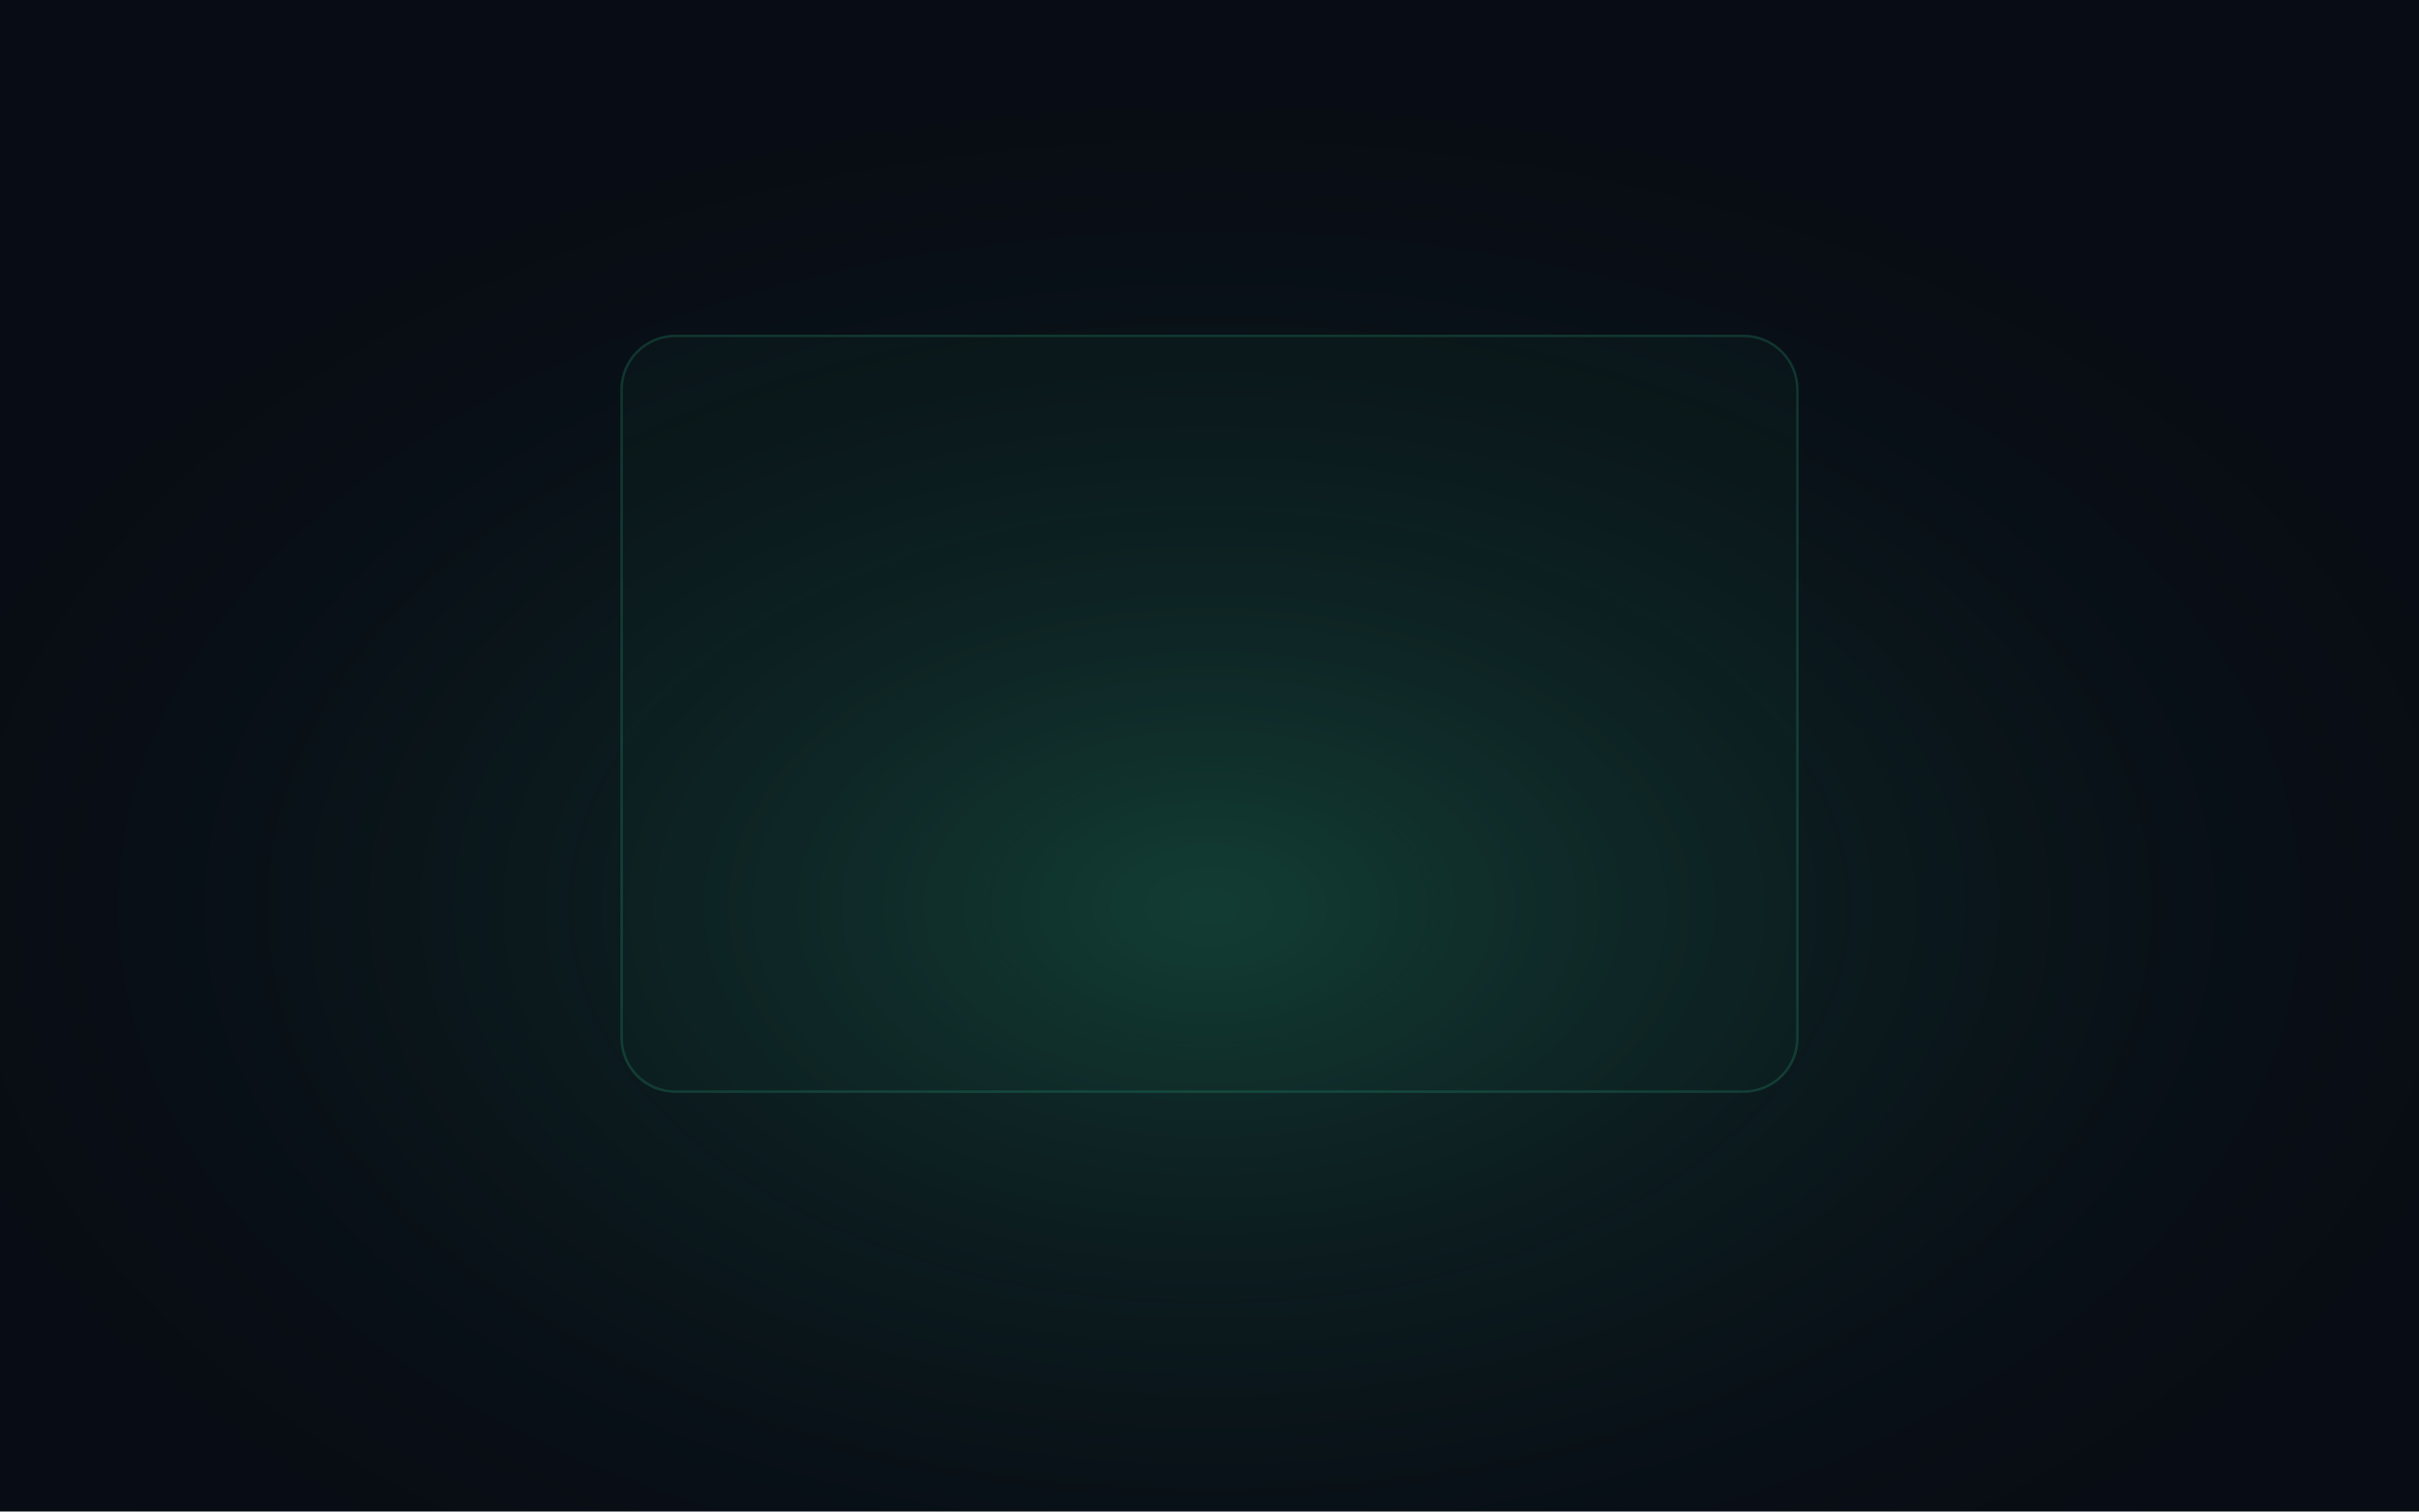
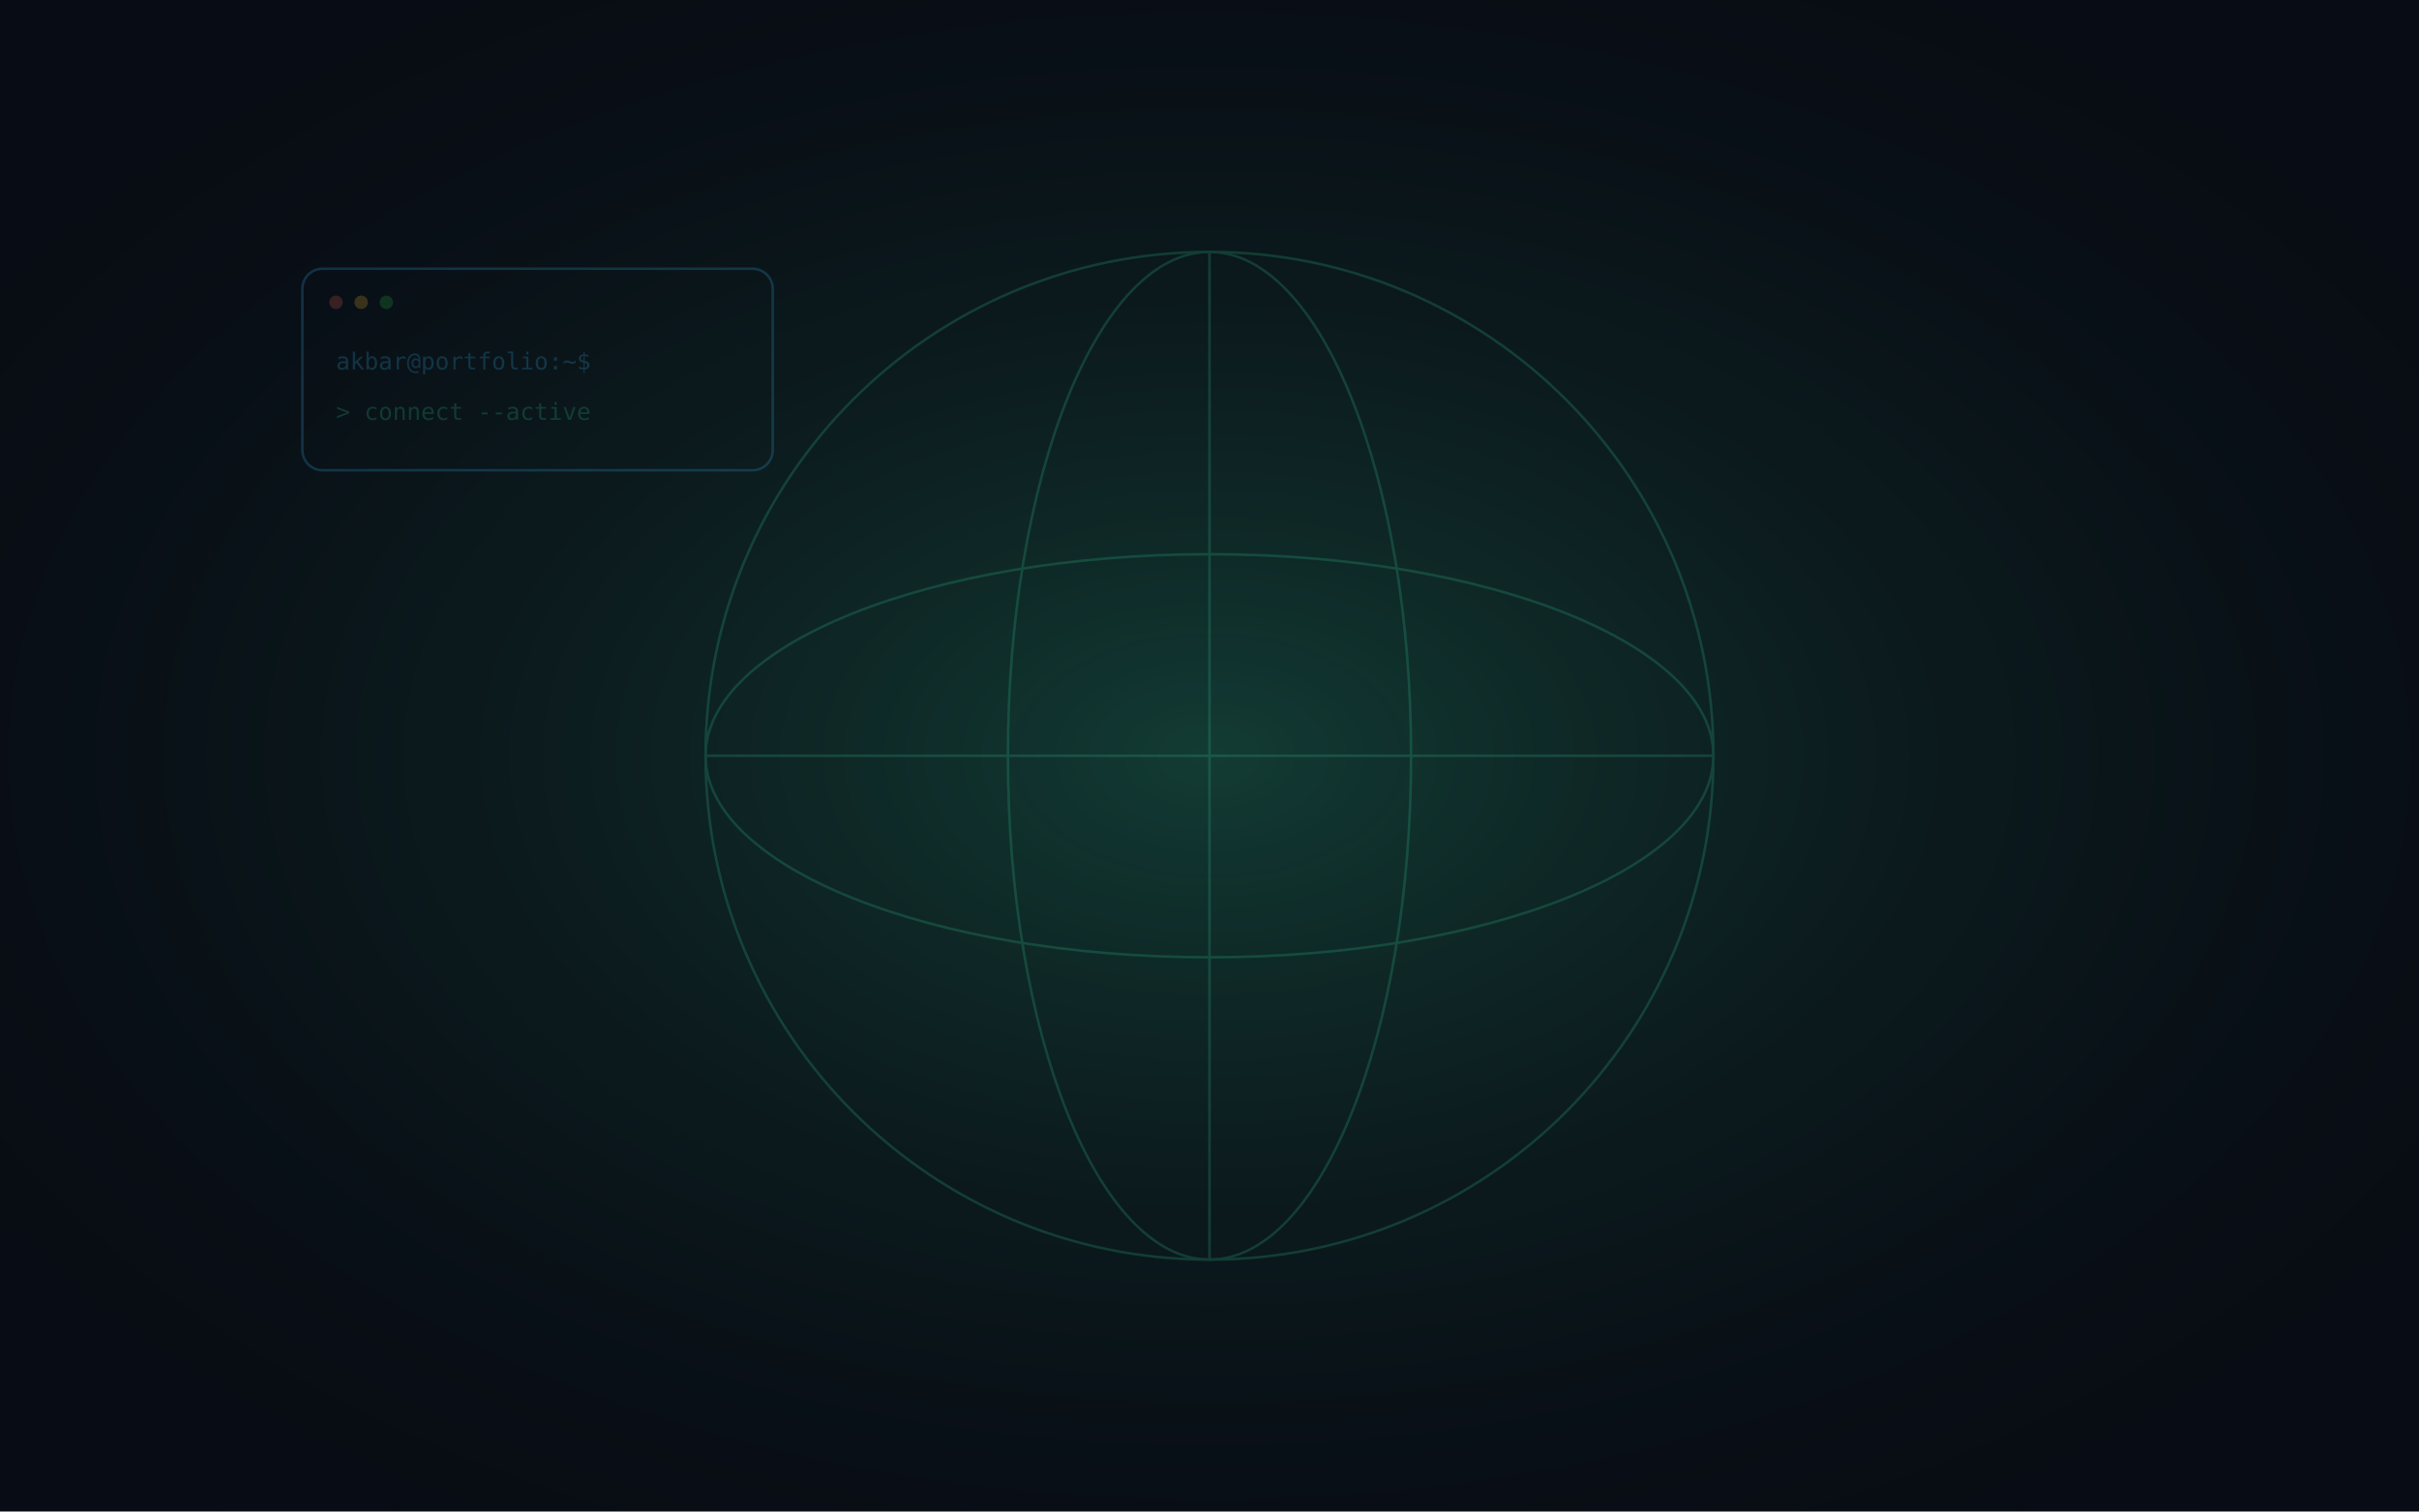
<svg xmlns="http://www.w3.org/2000/svg" width="1440" height="900" viewBox="0 0 1440 900" fill="none">
  <defs>
-     <radialGradient id="ct_g1" cx="50%" cy="60%" r="60%">
-       <stop offset="0%" stop-color="#34D399" stop-opacity="0.22" />
+     <radialGradient id="ct_g1" cx="50%" cy="50%" r="65%">
+       <stop offset="0%" stop-color="#34D399" stop-opacity="0.24" />
      <stop offset="100%" stop-color="#080C14" stop-opacity="0" />
    </radialGradient>
  </defs>
  <rect width="1440" height="900" fill="#080C14" />
  <rect width="1440" height="900" fill="url(#ct_g1)" />
-   <rect x="370" y="200" width="700" height="450" rx="32" fill="rgba(52, 211, 153, 0.03)" stroke="rgba(52, 211, 153, 0.18)" stroke-width="1.5" />
+   <g opacity="0.2">
+     <circle cx="720" cy="450" r="300" stroke="#34D399" stroke-width="1.5" />
+     <ellipse cx="720" cy="450" rx="300" ry="120" stroke="#34D399" stroke-width="1.5" />
+     <ellipse cx="720" cy="450" rx="120" ry="300" stroke="#34D399" stroke-width="1.5" />
+     <line x1="420" y1="450" x2="1020" y2="450" stroke="#34D399" stroke-width="1.5" />
+     <line x1="720" y1="150" x2="720" y2="750" stroke="#34D399" stroke-width="1.5" />
+     <g transform="translate(180, 160)">
+       <rect width="280" height="120" rx="12" fill="none" stroke="#38BDF8" stroke-width="1.5" />
+       <circle cx="20" cy="20" r="4" fill="#FF5F56" />
+       <circle cx="35" cy="20" r="4" fill="#FFBD2E" />
+       <circle cx="50" cy="20" r="4" fill="#27C93F" />
+       <text x="20" y="60" fill="#38BDF8" font-family="monospace" font-size="14">akbar@portfolio:~$</text>
+       <text x="20" y="90" fill="#34D399" font-family="monospace" font-size="14">&gt; connect --active</text>
+     </g>
+   </g>
</svg>
